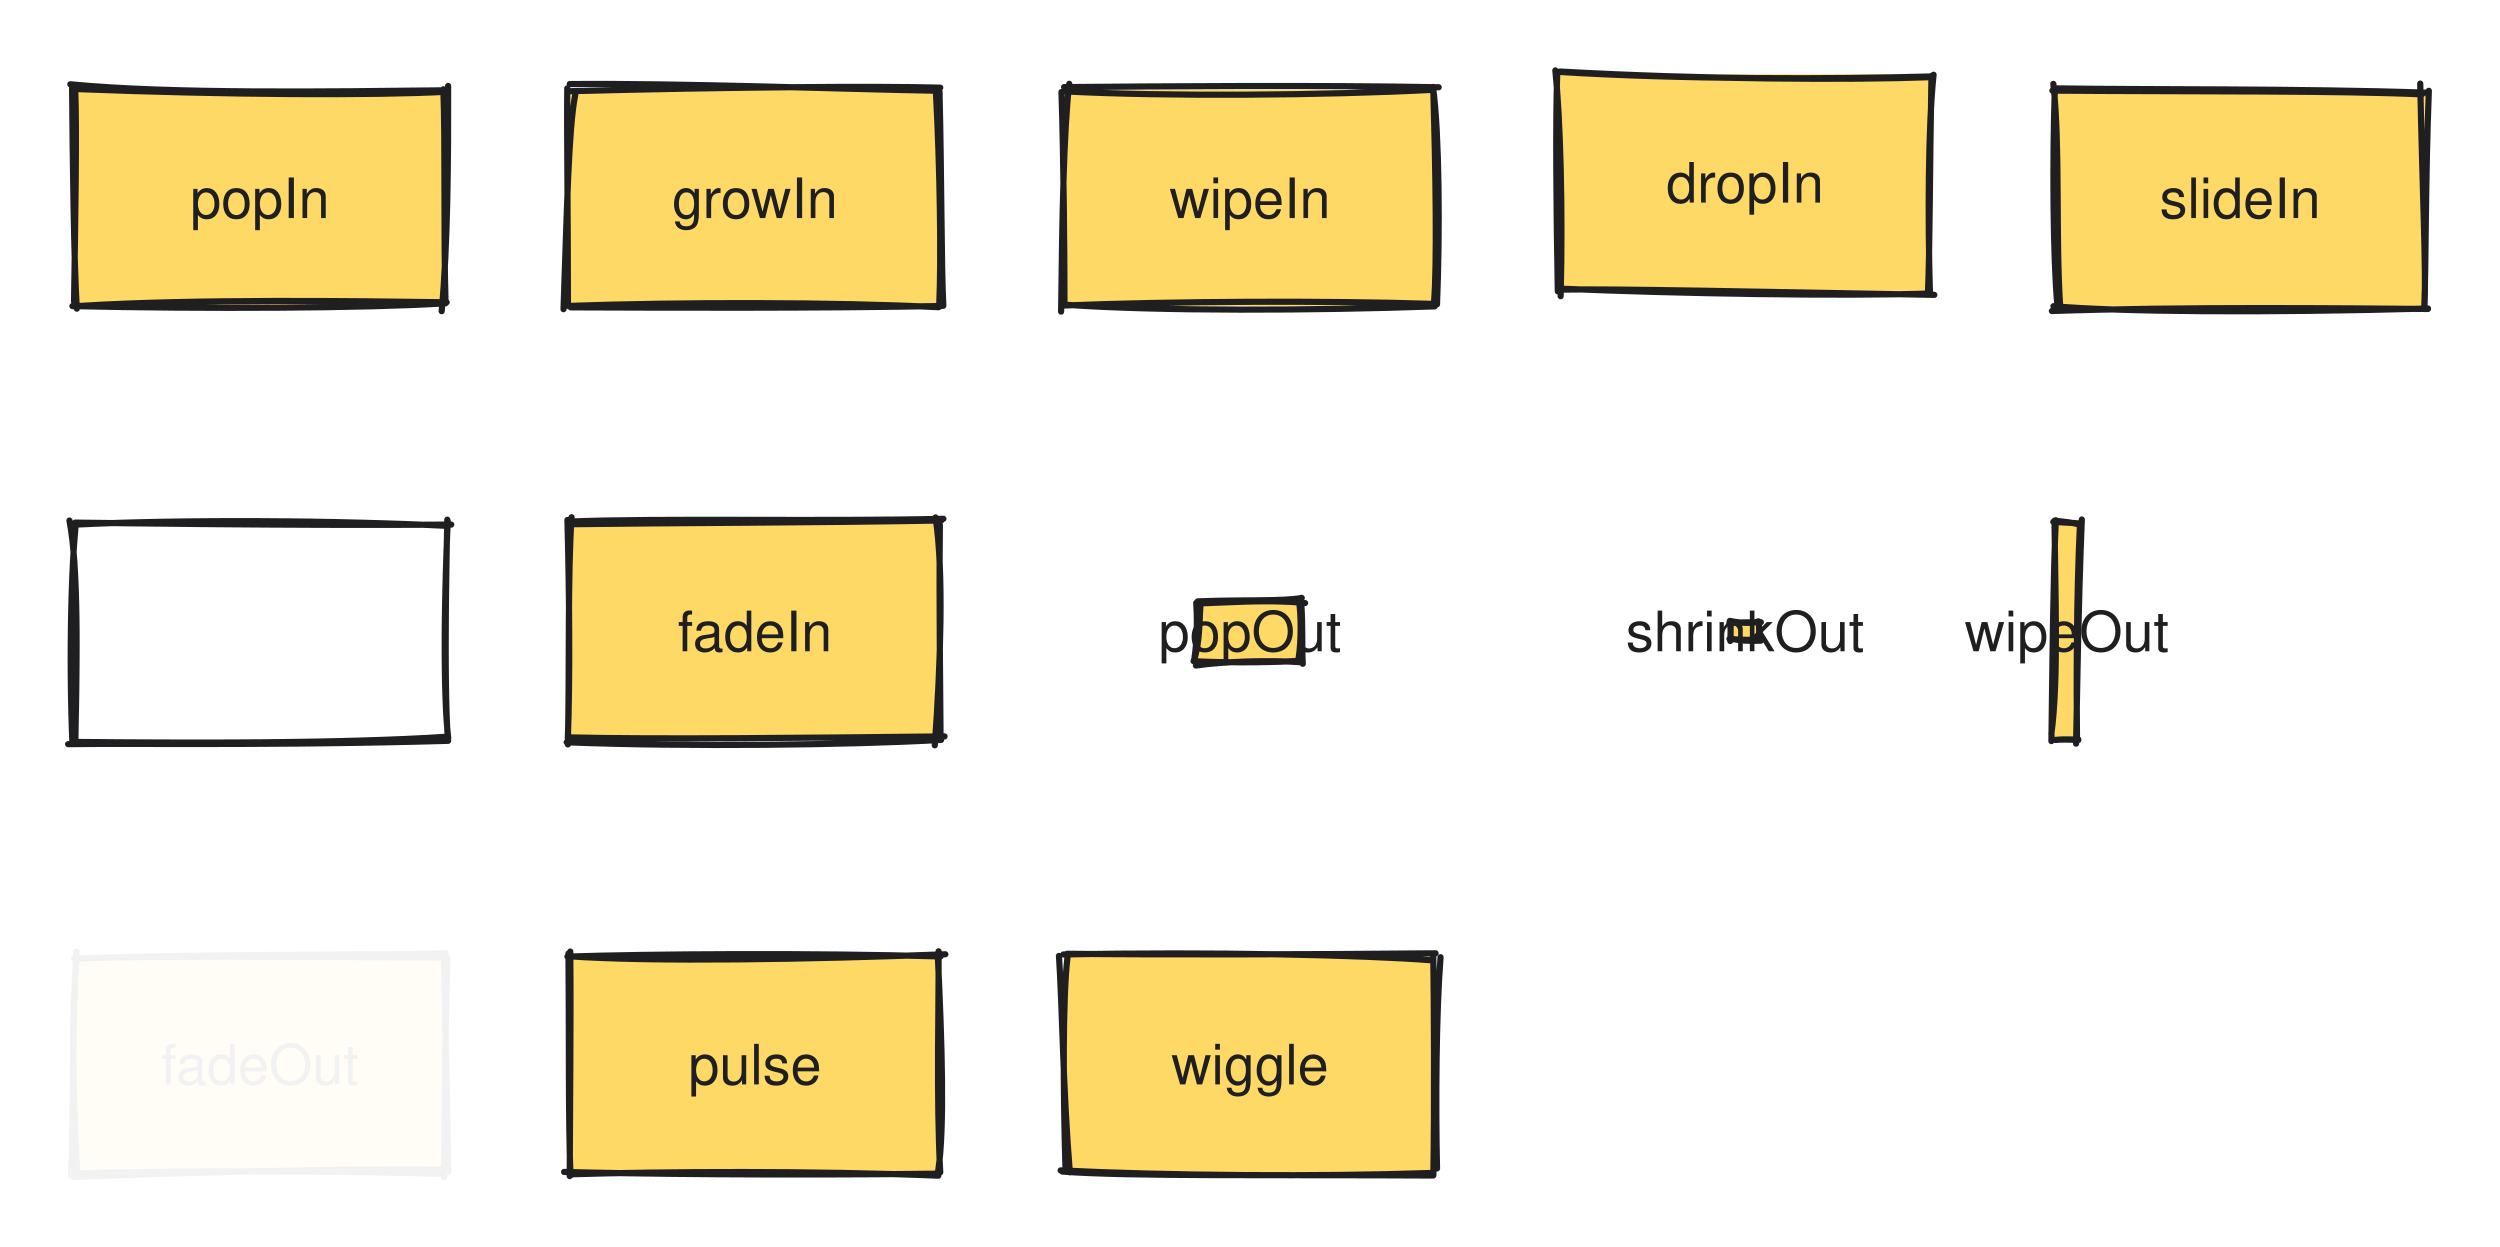
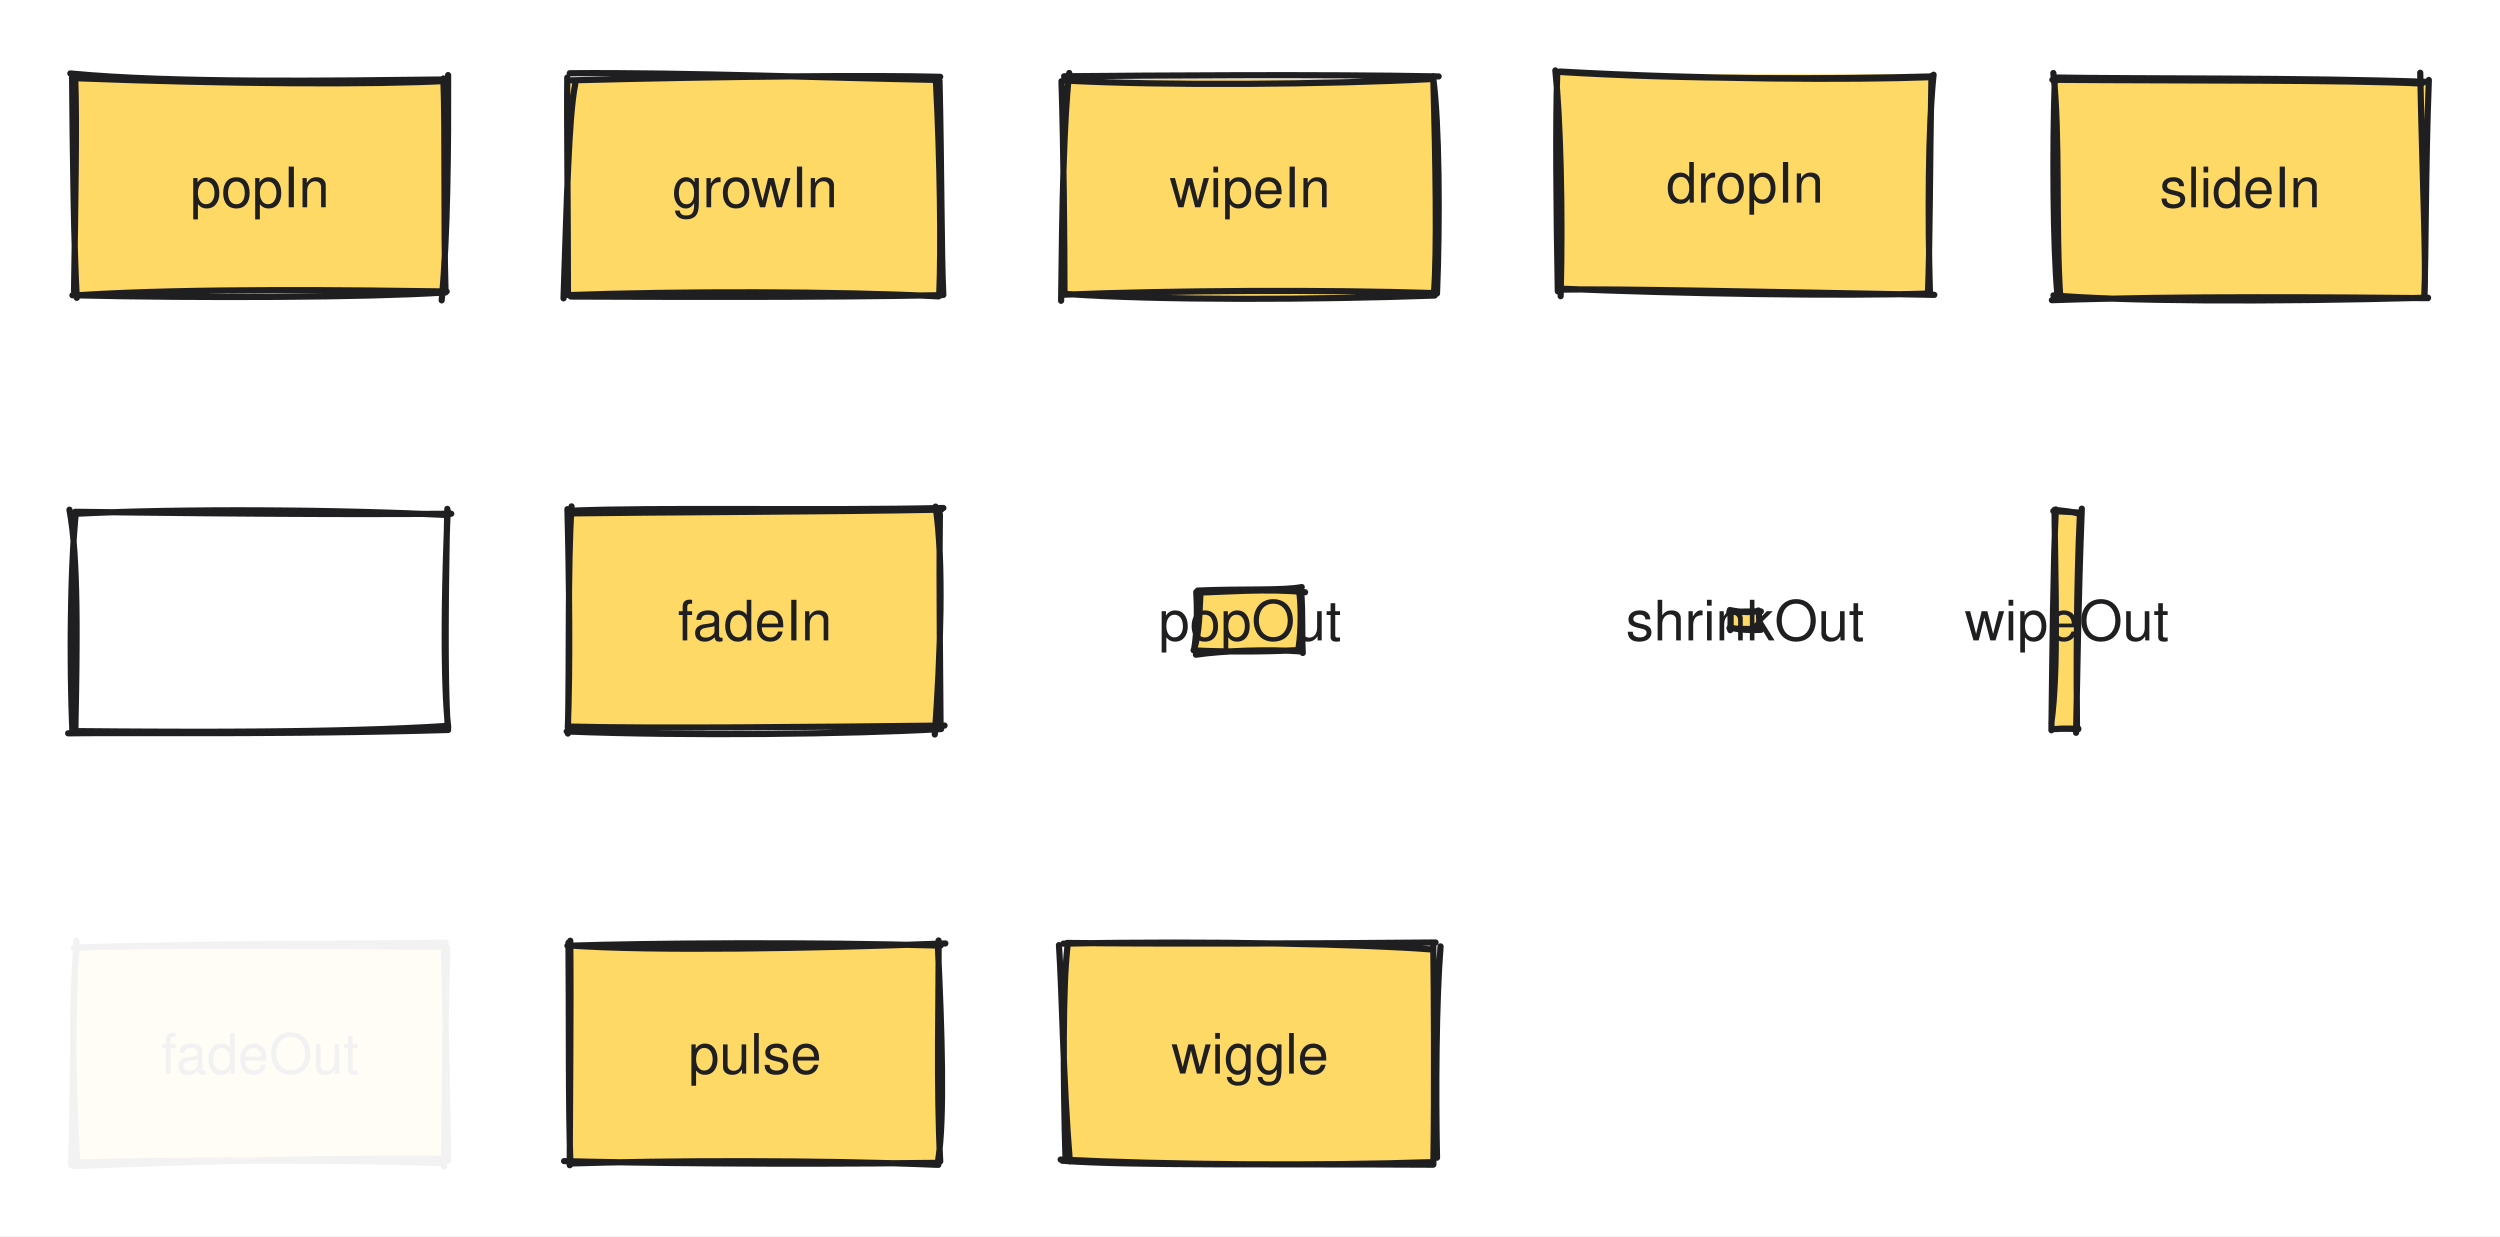
- <svg xmlns="http://www.w3.org/2000/svg" width="808" height="403.01" viewBox="16 91 808 403.01">
-   <rect x="16" y="91" width="808" height="403.01" fill="#ffffff" />
+ <svg xmlns="http://www.w3.org/2000/svg" width="808" height="399.51" viewBox="16 94.5 808 399.51">
+   <rect x="16" y="94.5" width="808" height="399.51" fill="#ffffff" />
  <path d="M40 120 L160 120 L160 190 L40 190 Z" fill="#ffd966" stroke="none" />
  <path d="M38.73 118.24 C71.07 121.39 123.71 120.59 159.19 120.19 M40.51 119.78 C89.44 121.67 137.02 121.92 160.63 120.64 M160.83 118.77 C160.9 141.78 160.71 170.54 158.75 191.58 M159.29 119.86 C159.96 136.7 159.35 167.45 160 189.03 M160.36 188.7 C132.57 188.3 77.93 187.58 41.86 189.88 M159.51 189.05 C134.68 190.64 81.25 190.89 39.41 189.93 M39.93 188.46 C40.36 159.81 40.83 133.32 40.32 120.11 M40.82 190.76 C39.87 174.67 39.5 143.52 39.3 119.44" fill="none" stroke="#1f1f21" stroke-width="2" stroke-linecap="round" stroke-linejoin="round" />
  <text x="100" font-family="Helvetica Neue, Helvetica, Arial, sans-serif" font-size="18" fill="#1f1f21" text-anchor="middle">
    <tspan x="100" y="161.48">popIn</tspan>
  </text>
  <path d="M200 120 L320 120 L320 190 L200 190 Z" fill="#ffd966" stroke="none" />
  <path d="M200.15 118.17 C236.54 117.83 286.56 119.76 318.22 120.32 M200.51 120.47 C251.63 119.13 299.16 118.78 319.88 119.33 M318.49 120.87 C319.86 146.3 320.19 175.23 319.57 189.34 M319.65 120.57 C320.33 148.74 320.23 176.84 320.88 189.82 M320.33 189.9 C279.79 190.67 230.56 190.45 200.48 190.34 M319.36 190.29 C286.37 188.59 234.64 188.62 199.68 189.88 M198.13 190.93 C199.26 159.07 199.74 132.39 201.91 121.71 M199.56 189.45 C199.56 160.82 199.16 132.69 199.34 119.56" fill="none" stroke="#1f1f21" stroke-width="2" stroke-linecap="round" stroke-linejoin="round" />
  <text x="260" font-family="Helvetica Neue, Helvetica, Arial, sans-serif" font-size="18" fill="#1f1f21" text-anchor="middle">
    <tspan x="260" y="161.48">growIn</tspan>
  </text>
  <path d="M360 120 L480 120 L480 190 L360 190 Z" fill="#ffd966" stroke="none" />
  <path d="M360.09 120.53 C392.44 122.24 444.12 121.85 478.89 120.04 M359.92 119.15 C390.3 118.89 442.64 118.48 480.98 119.2 M479.23 119.09 C480.02 146.68 480.47 176.34 479.48 188.67 M479.15 119.16 C481.22 134.28 481.38 166.5 480.44 189.36 M479.27 189.22 C445.14 188.12 394.48 188.34 359.6 189.76 M479.69 190.02 C441.46 191.38 390.24 191.64 360.25 189.48 M358.95 191.71 C359.3 161.01 359.81 132.94 361.58 118.09 M360.04 189.07 C360.04 173.11 359.76 142.1 359.07 120.74" fill="none" stroke="#1f1f21" stroke-width="2" stroke-linecap="round" stroke-linejoin="round" />
  <text x="420" font-family="Helvetica Neue, Helvetica, Arial, sans-serif" font-size="18" fill="#1f1f21" text-anchor="middle">
    <tspan x="420" y="161.48">wipeIn</tspan>
  </text>
-   <path d="M520 115 L640 115 L640 185 L520 185 Z" fill="#ffd966" stroke="none" />
-   <path d="M520.17 114.12 C566.36 116.7 614.71 116.9 640.06 115.94 M519.24 114.2 C559.08 116.72 609.18 116.6 640.01 115.71 M640.25 115.55 C639.71 143.77 639.73 172.71 639.09 186.01 M640.93 115.15 C639.17 131.83 639.05 162.26 639.76 185.73 M641.17 186.3 C584.32 185.3 537.44 184.28 520.87 184.6 M640.1 185.85 C611.17 186.79 558 185.9 520.95 184.32 M520.4 186.73 C521.13 158.15 520.27 128.9 518.69 113.76 M519.48 185.16 C518.98 158.62 518.76 129.85 519.27 115.51" fill="none" stroke="#1f1f21" stroke-width="2" stroke-linecap="round" stroke-linejoin="round" />
+   <path d="M520 118.5 L640 118.5 L640 188.5 L520 188.5 Z" fill="#ffd966" stroke="none" />
+   <path d="M520.17 117.62 C566.36 120.2 614.71 120.39 640.06 119.44 M519.24 117.7 C559.08 120.22 609.18 120.1 640.01 119.21 M640.25 119.04 C639.71 147.27 639.73 176.21 639.09 189.51 M640.93 118.65 C639.17 135.33 639.05 165.76 639.76 189.23 M641.17 189.8 C584.32 188.79 537.44 187.78 520.87 188.1 M640.1 189.35 C611.17 190.29 558 189.4 520.95 187.82 M520.4 190.23 C521.13 161.65 520.27 132.4 518.69 117.26 M519.48 188.66 C518.98 162.12 518.76 133.35 519.27 119.01" fill="none" stroke="#1f1f21" stroke-width="2" stroke-linecap="round" stroke-linejoin="round" />
  <text x="580" font-family="Helvetica Neue, Helvetica, Arial, sans-serif" font-size="18" fill="#1f1f21" text-anchor="middle">
-     <tspan x="580" y="156.48">dropIn</tspan>
+     <tspan x="580" y="159.98">dropIn</tspan>
  </text>
  <path d="M680 120 L800 120 L800 190 L680 190 Z" fill="#ffd966" stroke="none" />
  <path d="M679.33 120.29 C723.41 120.64 772.48 120.27 798.79 121.5 M679.89 119.55 C706.56 120.02 760.4 119.56 800.28 120.96 M798.22 118.01 C798.88 151.27 800.18 178.96 799.59 190.01 M801 120.34 C799.86 150.07 800.08 177.05 799.53 190.29 M800.72 190.86 C774.33 190.64 720.69 190.1 679.16 191.52 M800.74 190.71 C747.47 192.17 700.68 191.8 679.67 189.96 M681.91 191.05 C680.31 167.93 681.91 138.47 679.64 118.11 M680.93 189.63 C679.53 173.75 679.36 142.81 680.09 120.7" fill="none" stroke="#1f1f21" stroke-width="2" stroke-linecap="round" stroke-linejoin="round" />
  <text x="740" font-family="Helvetica Neue, Helvetica, Arial, sans-serif" font-size="18" fill="#1f1f21" text-anchor="middle">
    <tspan x="740" y="161.48">slideIn</tspan>
  </text>
  <path d="M40.3 259.91 L45.45 259.97 L51.16 260.04 L57.39 260.12 L64.08 260.19 L71.19 260.26 L78.65 260.34 L86.43 260.41 L94.46 260.47 L102.7 260.53 L111.1 260.57 L119.59 260.61 L128.14 260.63 L136.7 260.63 L145.2 260.62 L153.6 260.59 L161.84 260.54 M39.86 260.58 L46.6 260.27 L53.67 260.01 L61.01 259.8 L68.59 259.64 L76.35 259.53 L84.26 259.46 L92.26 259.43 L100.3 259.45 L108.34 259.51 L116.33 259.6 L124.23 259.74 L131.99 259.92 L139.56 260.13 L146.89 260.37 L153.95 260.65 L160.67 260.96 M160.57 258.96 L160.47 263.77 L160.37 268.66 L160.29 273.6 L160.22 278.54 L160.15 283.48 L160.1 288.38 L160.07 293.2 L160.05 297.93 L160.05 302.53 L160.07 306.97 L160.11 311.23 L160.17 315.28 L160.26 319.08 L160.37 322.62 L160.51 325.85 L160.68 328.76 M160.7 259.48 L160.49 264.56 L160.3 269.66 L160.14 274.76 L160 279.83 L159.89 284.86 L159.8 289.8 L159.75 294.65 L159.73 299.37 L159.74 303.94 L159.79 308.34 L159.87 312.53 L159.99 316.5 L160.14 320.22 L160.34 323.66 L160.58 326.8 L160.86 329.62 M160.83 330.43 L150.75 330.7 L140.87 330.91 L131.22 331.08 L121.83 331.21 L112.71 331.31 L103.9 331.37 L95.42 331.42 L87.29 331.44 L79.55 331.45 L72.2 331.45 L65.29 331.44 L58.83 331.43 L52.85 331.43 L47.37 331.44 L42.42 331.47 L38.02 331.51 M160.83 329.09 L154.17 329.49 L147.16 329.83 L139.85 330.12 L132.3 330.36 L124.55 330.56 L116.65 330.72 L108.66 330.83 L100.62 330.92 L92.59 330.97 L84.61 331 L76.74 331 L69.03 330.98 L61.52 330.95 L54.27 330.91 L47.33 330.85 L40.74 330.8 M40.36 330.39 L40.45 325.24 L40.55 320.08 L40.63 314.94 L40.69 309.84 L40.73 304.8 L40.75 299.85 L40.74 294.99 L40.69 290.26 L40.6 285.67 L40.47 281.24 L40.28 277 L40.05 272.96 L39.75 269.14 L39.39 265.57 L38.95 262.26 L38.45 259.24 M39.39 330.97 L39.23 326.63 L39.09 322.16 L38.99 317.58 L38.91 312.93 L38.87 308.21 L38.85 303.47 L38.87 298.73 L38.92 294.01 L39 289.35 L39.11 284.77 L39.25 280.29 L39.43 275.94 L39.64 271.76 L39.89 267.76 L40.17 263.97 L40.48 260.45" fill="none" stroke="#1f1f21" stroke-width="2" stroke-linecap="round" stroke-linejoin="round" />
  <g opacity="1">
    <path d="M200 260 L320 260 L320 330 L200 330 Z" fill="#ffd966" stroke="none" />
    <path d="M200.42 259.56 C228.83 258.4 281.85 259.58 320.9 258.68 M200.26 260.43 C230 260.02 282.15 259.94 320.23 259.22 M318.37 258.23 C321.05 275.3 319.99 306.37 318.12 331.89 M319.77 260.73 C319.49 286.34 319.9 314.45 319.99 329.81 M321.28 329 C278.15 329.47 227.07 329.99 199.57 329.32 M320.17 330.14 C290.8 331.8 237.83 332.43 199.16 330.91 M199.54 331.59 C200.09 306.47 199.44 277.19 200.73 258.16 M199.52 329.58 C200.28 311.03 199.98 281.04 199.39 259.06" fill="none" stroke="#1f1f21" stroke-width="2" stroke-linecap="round" stroke-linejoin="round" />
    <text x="260" font-family="Helvetica Neue, Helvetica, Arial, sans-serif" font-size="18" fill="#1f1f21" text-anchor="middle">
      <tspan x="260" y="301.48">fadeIn</tspan>
    </text>
  </g>
  <path d="M402.9 285.02 L437.1 285.02 L437.1 304.98 L402.9 304.98 Z" fill="#ffd966" stroke="none" />
  <path d="M403.78 285.99 C410.27 285.91 426.08 284.6 437.81 285.91 M403.1 285.37 C417.4 284.76 430.92 285.42 436.72 284.24 M435.87 285.48 C436.52 289.74 436.62 298.03 435.69 303.92 M436.54 285.76 C437.11 292.71 436.73 300.37 437.06 305.54 M436.88 305.06 C426.33 304.28 411.31 304.79 402.52 306.1 M436.72 304.51 C429.76 305.05 413.66 305.32 401.93 304.71 M401.77 304.68 C403.83 299.09 403.61 291.56 404.04 285.48 M401.95 304.36 C403.1 297.5 402.86 289.32 402.63 285.85" fill="none" stroke="#1f1f21" stroke-width="2" stroke-linecap="round" stroke-linejoin="round" />
  <text x="420" font-family="Helvetica Neue, Helvetica, Arial, sans-serif" font-size="18" fill="#1f1f21" text-anchor="middle">
    <tspan x="420" y="301.48">popOut</tspan>
  </text>
  <path d="M575.34 292.28 L584.66 292.28 L584.66 297.72 L575.34 297.72 Z" fill="#ffd966" stroke="none" />
  <path d="M575.08 291.67 C578.95 292.5 582.83 292.49 584.32 291.82 M574.91 292.33 C577.91 292.13 581.78 292.16 585.11 292.1 M584.29 291.81 C584.77 294.43 584.59 296.86 584.82 297.66 M584.44 292.27 C584.64 294.48 584.49 296.6 584.85 297.69 M585.12 298.07 C581.54 298.19 578.34 298.12 575.64 297.39 M584.63 297.84 C581.04 297.81 577.23 297.79 574.97 297.5 M575.22 298.16 C575.47 296.16 575.21 293.74 575.41 291.82 M575.2 297.66 C575.4 295.96 575.35 293.73 575.2 292.44" fill="none" stroke="#1f1f21" stroke-width="2" stroke-linecap="round" stroke-linejoin="round" />
  <text x="580" font-family="Helvetica Neue, Helvetica, Arial, sans-serif" font-size="18" fill="#1f1f21" text-anchor="middle">
    <tspan x="580" y="301.48">shrinkOut</tspan>
  </text>
  <path d="M680 260 L688 260 L688 330 L680 330 Z" fill="#ffd966" stroke="none" />
  <path d="M680.04 259.26 C682.48 259.64 685.7 259.71 688.31 260.7 M679.63 259.67 C682.11 259.87 685.71 259.96 687.8 260.16 M688.84 258.9 C687.66 288.11 687.31 316.55 686.99 331.34 M688.25 260.43 C687.11 283.48 687.09 312.67 687.28 329.6 M687.71 329.98 C686.51 330.12 683.12 329.8 680.62 330.14 M687.7 330.19 C684.8 329.94 681.28 330.03 679.97 330.15 M679 328.19 C681.36 311.16 680.22 281.95 680.02 260.29 M679.02 330.52 C679.34 305.42 679.6 276.56 680.44 259.15" fill="none" stroke="#1f1f21" stroke-width="2" stroke-linecap="round" stroke-linejoin="round" />
  <text x="684" font-family="Helvetica Neue, Helvetica, Arial, sans-serif" font-size="18" fill="#1f1f21" text-anchor="middle">
    <tspan x="684" y="301.48">wipeOut</tspan>
  </text>
  <g opacity="0.06">
    <path d="M40 400 L160 400 L160 470 L40 470 Z" fill="#ffd966" stroke="none" />
    <path d="M40.14 400.71 C75.4 399.77 127.67 400.42 158.21 400.46 M39.89 400.77 C92.84 399.12 140.13 399.77 160.04 399.1 M160.58 400.72 C159.95 421.01 159.71 450.35 159.53 471.53 M159.5 400.93 C159.98 424 160.64 452.84 160.86 469.61 M159.86 469.03 C127.72 468.64 75.73 469.9 40.07 471.4 M159.4 470.44 C136.29 469.61 82.2 469.09 39.49 470.26 M38.95 471.01 C39.85 448.14 39.38 419.65 40.7 398.54 M40.89 469.08 C39.58 444.6 38.97 415.6 40.91 399.88" fill="none" stroke="#1f1f21" stroke-width="2" stroke-linecap="round" stroke-linejoin="round" />
    <text x="100" font-family="Helvetica Neue, Helvetica, Arial, sans-serif" font-size="18" fill="#1f1f21" text-anchor="middle">
      <tspan x="100" y="441.48">fadeOut</tspan>
    </text>
  </g>
  <path d="M200 400 L320 400 L320 470 L200 470 Z" fill="#ffd966" stroke="none" />
  <path d="M199.48 400.03 C226.45 402 279.13 401.04 321.54 399.42 M199.39 400.17 C225.48 399.31 278.9 398.94 320.01 400.12 M319.35 398.46 C319.49 415.03 318.58 445.27 319.88 469.89 M319.13 400.63 C320.42 427.48 321.35 456.18 319.2 469.58 M318.46 470.34 C267.85 470.94 219.91 470.37 198.31 469.77 M319.27 470.98 C280.1 469.35 230.09 469.62 200.48 470.53 M200.13 471.1 C200.18 450.2 200.54 420.33 200.31 398.54 M200.37 470.92 C199.65 453.12 199.96 421.59 199.73 399.17" fill="none" stroke="#1f1f21" stroke-width="2" stroke-linecap="round" stroke-linejoin="round" />
  <text x="260" font-family="Helvetica Neue, Helvetica, Arial, sans-serif" font-size="18" fill="#1f1f21" text-anchor="middle">
    <tspan x="260" y="441.48">pulse</tspan>
  </text>
  <g transform="rotate(0.01 420 435)">
    <path d="M360 400 L480 400 L480 470 L360 470 Z" fill="#ffd966" stroke="none" />
    <path d="M359.67 399.5 C407.72 398.54 457.16 399.69 478.17 401.32 M360.83 399.27 C388.57 399.59 441.19 399.5 479.97 399.1 M481.58 400.36 C480.17 418.12 479.97 447.62 480.45 468.64 M479.23 399.61 C479.45 415.84 479.64 446.69 479.27 470.88 M478.51 470.1 C442.33 471.34 392.58 470.97 358.8 469.28 M479.22 470.92 C428.06 470.63 380.68 471.3 359.33 469.66 M361.78 469.91 C359.59 443.64 359.31 415.73 358.25 399.97 M360.39 469.67 C359.59 442.6 359.47 413.63 360.99 400.55" fill="none" stroke="#1f1f21" stroke-width="2" stroke-linecap="round" stroke-linejoin="round" />
    <text x="420" font-family="Helvetica Neue, Helvetica, Arial, sans-serif" font-size="18" fill="#1f1f21" text-anchor="middle">
      <tspan x="420" y="441.48">wiggle</tspan>
    </text>
  </g>
</svg>
